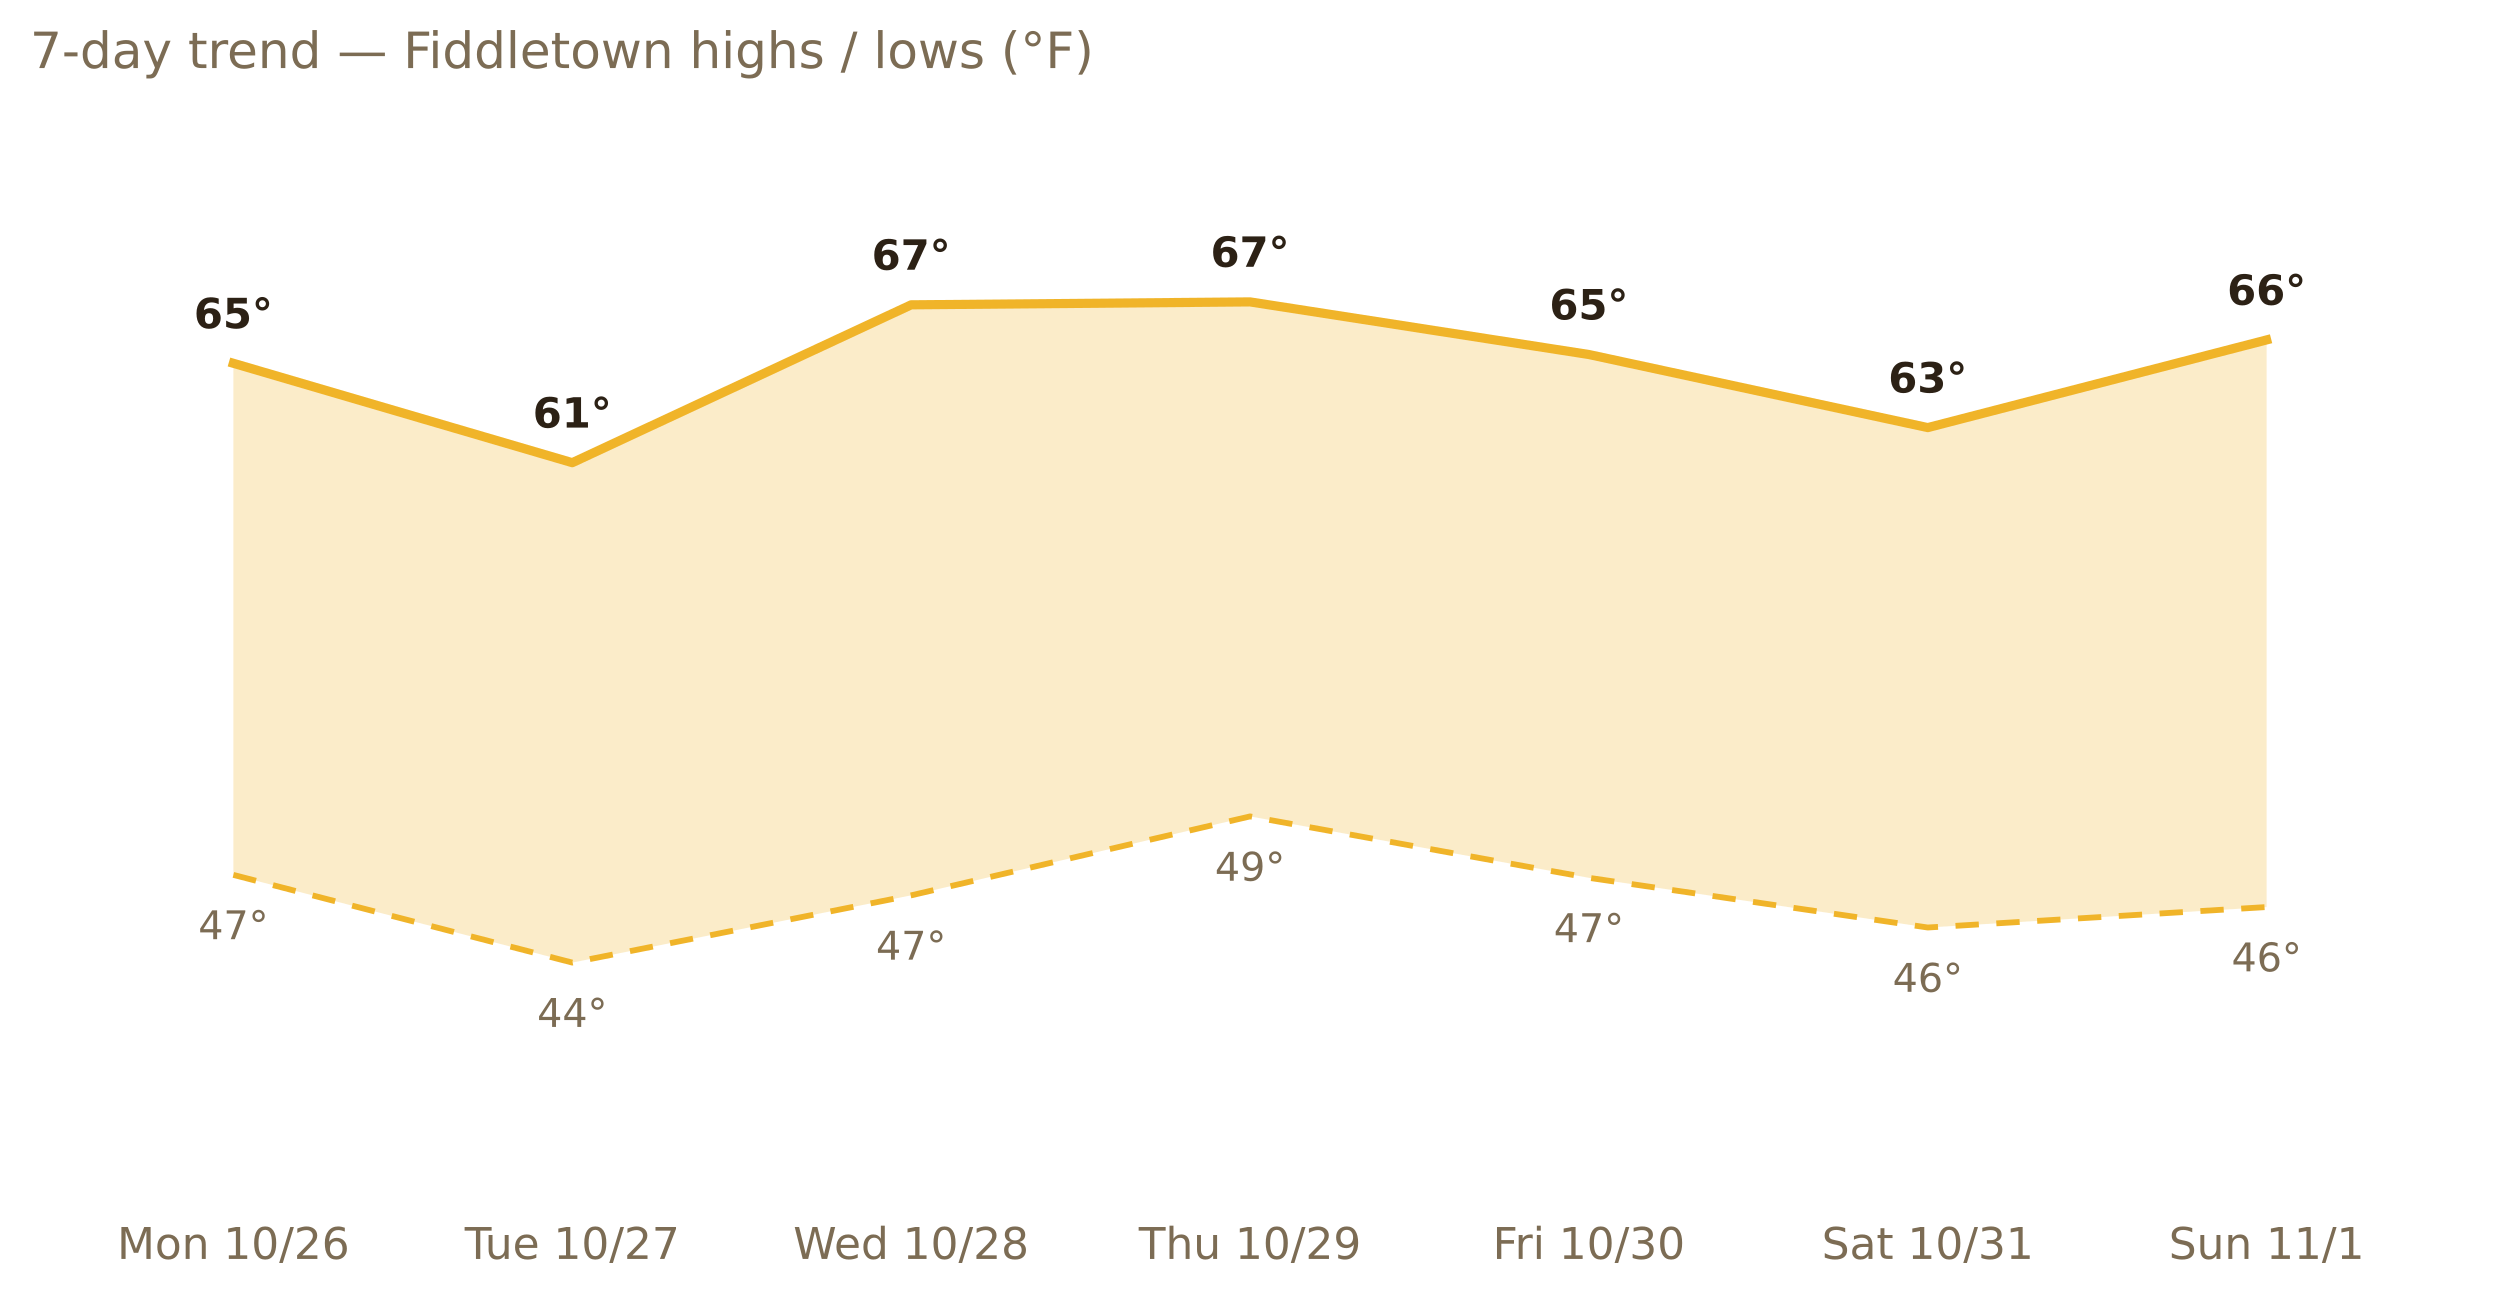
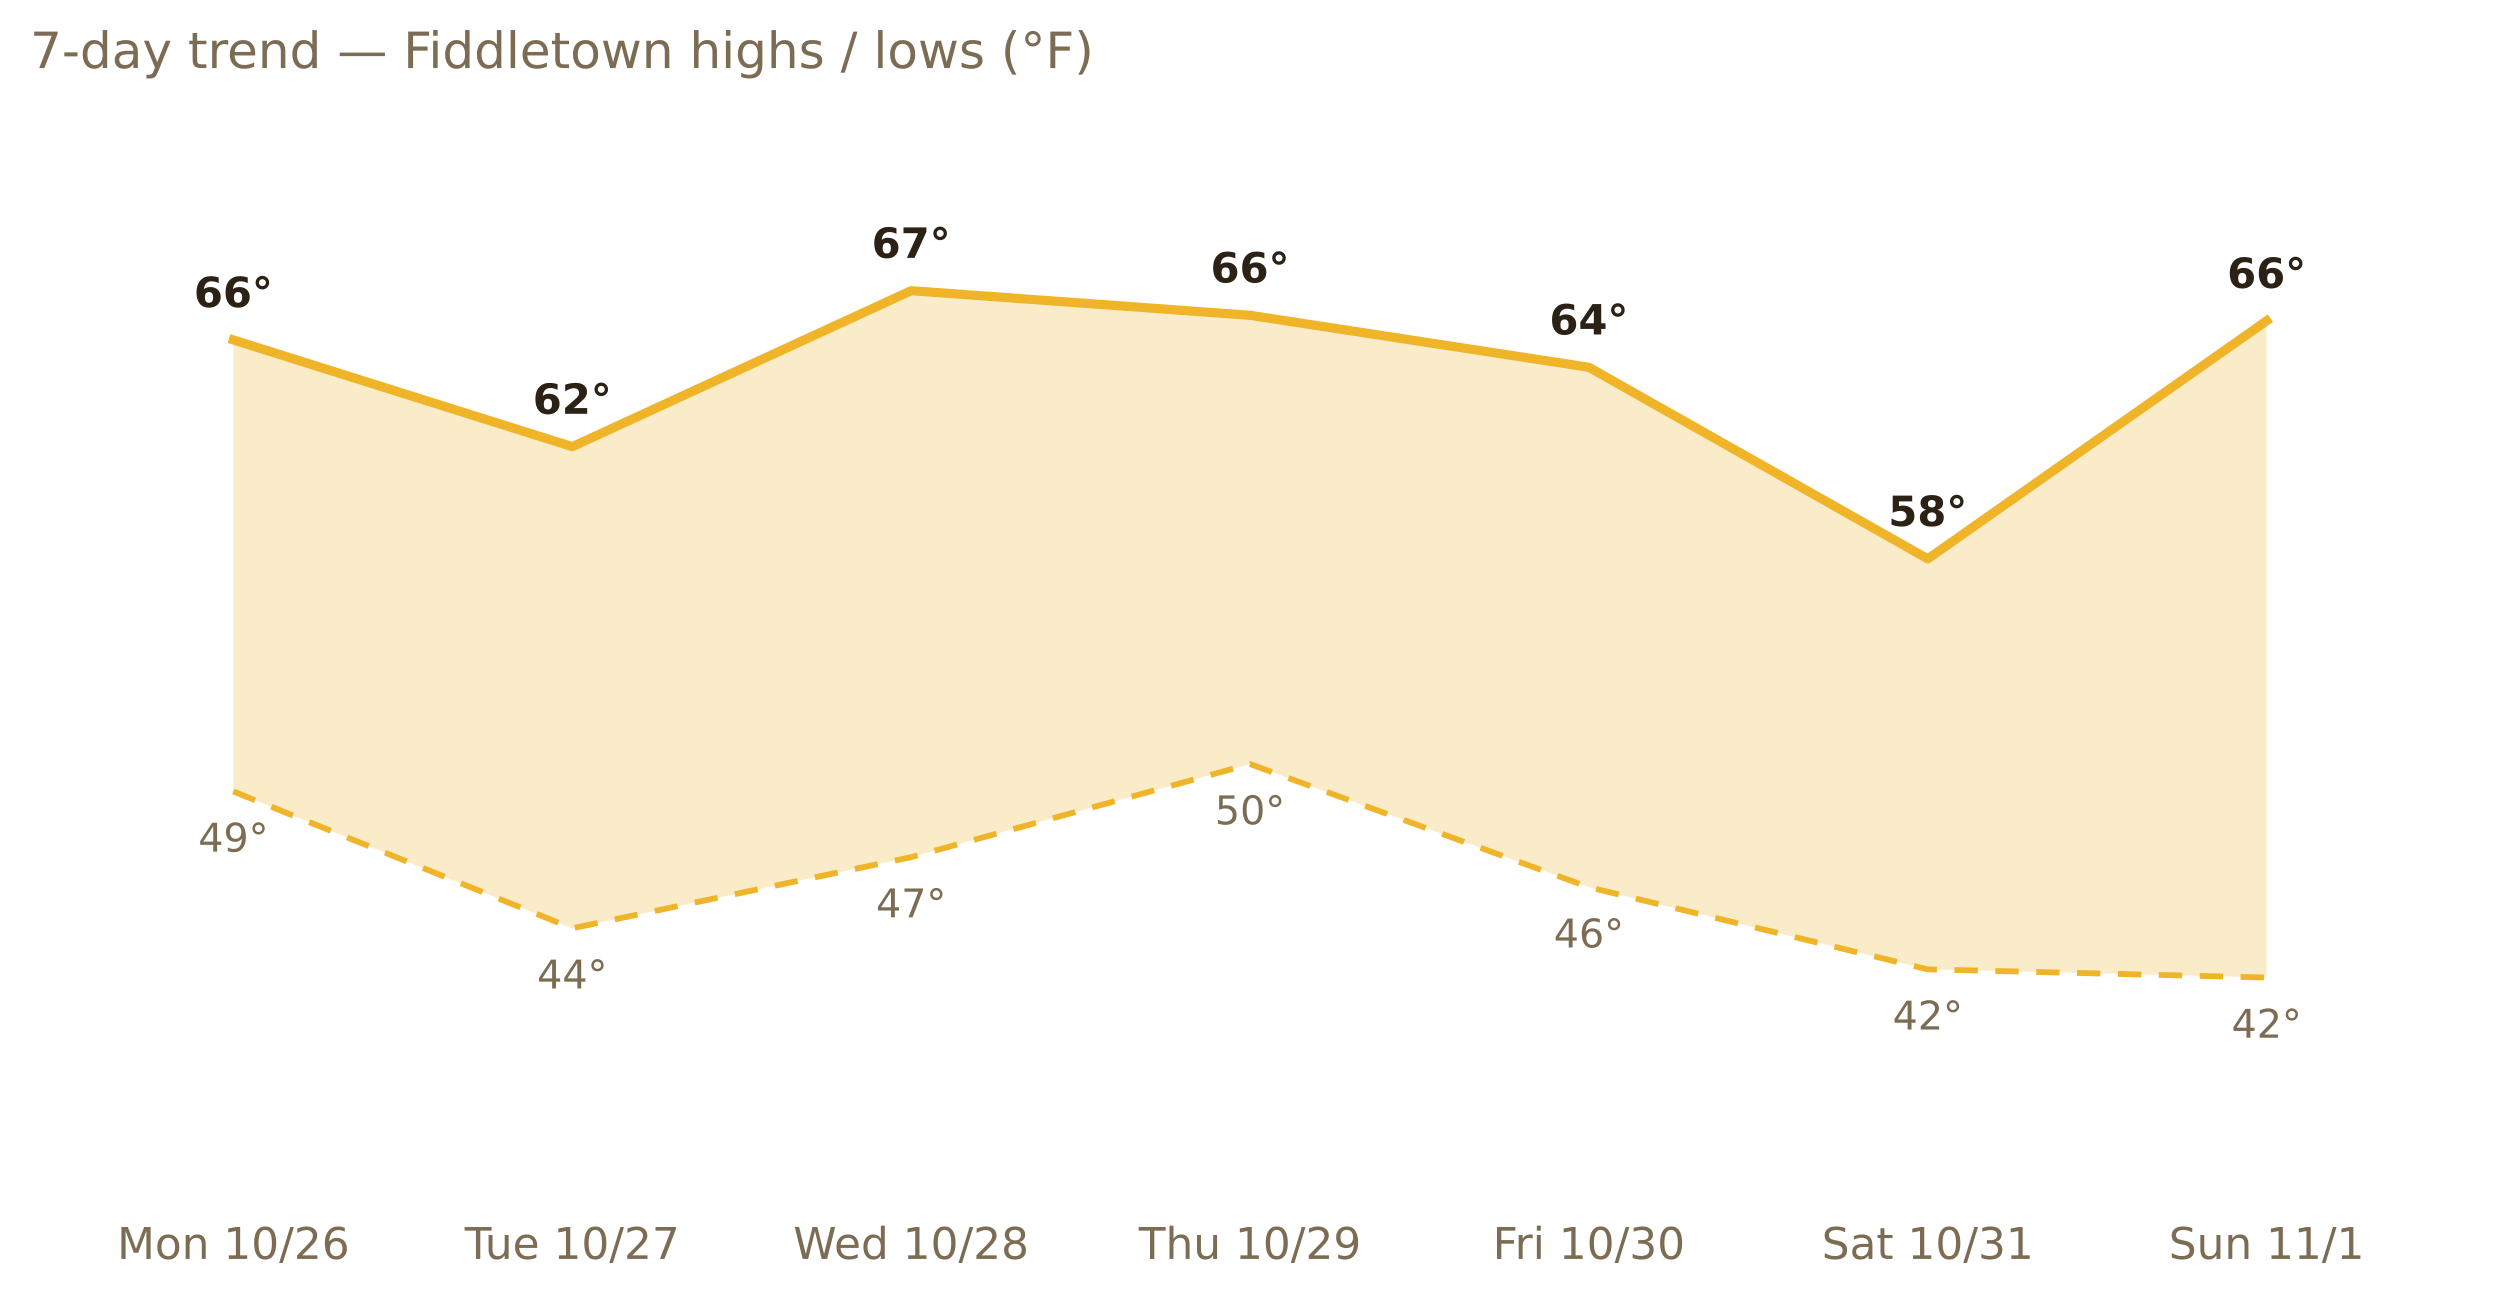
<svg xmlns="http://www.w3.org/2000/svg" xmlns:xlink="http://www.w3.org/1999/xlink" width="599.2pt" height="311.13pt" viewBox="0 0 599.2 311.13" version="1.1">
  <defs>
    <style type="text/css">*{stroke-linejoin: round; stroke-linecap: butt}</style>
  </defs>
  <g id="figure_1">
    <g id="patch_1">
      <path d="M 0 311.13  L 599.2 311.13  L 599.2 0  L 0 0  L 0 311.13  z " style="fill: none; opacity: 0" />
    </g>
    <g id="axes_1">
      <g id="patch_2">
        <path d="M 7.2 286.768  L 592 286.768  L 592 30.318  L 7.2 30.318  L 7.2 286.768  z " style="fill: none" />
      </g>
      <g id="matplotlib.axis_1">
        <g id="xtick_1">
          <g id="text_1">
            <g style="fill: #7c6c54" transform="translate(28.06568 301.7465) scale(0.105 -0.105)">
              <defs>
                <path id="DejaVuSans-4d" d="M 628 4666  L 1569 4666  L 2759 1491  L 3956 4666  L 4897 4666  L 4897 0  L 4281 0  L 4281 4097  L 3078 897  L 2444 897  L 1241 4097  L 1241 0  L 628 0  L 628 4666  z " transform="scale(0.015625)" />
                <path id="DejaVuSans-6f" d="M 1959 3097  Q 1497 3097 1228 2736  Q 959 2375 959 1747  Q 959 1119 1226 758  Q 1494 397 1959 397  Q 2419 397 2687 759  Q 2956 1122 2956 1747  Q 2956 2369 2687 2733  Q 2419 3097 1959 3097  z M 1959 3584  Q 2709 3584 3137 3096  Q 3566 2609 3566 1747  Q 3566 888 3137 398  Q 2709 -91 1959 -91  Q 1206 -91 779 398  Q 353 888 353 1747  Q 353 2609 779 3096  Q 1206 3584 1959 3584  z " transform="scale(0.015625)" />
                <path id="DejaVuSans-6e" d="M 3513 2113  L 3513 0  L 2938 0  L 2938 2094  Q 2938 2591 2744 2837  Q 2550 3084 2163 3084  Q 1697 3084 1428 2787  Q 1159 2491 1159 1978  L 1159 0  L 581 0  L 581 3500  L 1159 3500  L 1159 2956  Q 1366 3272 1645 3428  Q 1925 3584 2291 3584  Q 2894 3584 3203 3211  Q 3513 2838 3513 2113  z " transform="scale(0.015625)" />
                <path id="DejaVuSans-20" transform="scale(0.015625)" />
                <path id="DejaVuSans-31" d="M 794 531  L 1825 531  L 1825 4091  L 703 3866  L 703 4441  L 1819 4666  L 2450 4666  L 2450 531  L 3481 531  L 3481 0  L 794 0  L 794 531  z " transform="scale(0.015625)" />
                <path id="DejaVuSans-30" d="M 2034 4250  Q 1547 4250 1301 3770  Q 1056 3291 1056 2328  Q 1056 1369 1301 889  Q 1547 409 2034 409  Q 2525 409 2770 889  Q 3016 1369 3016 2328  Q 3016 3291 2770 3770  Q 2525 4250 2034 4250  z M 2034 4750  Q 2819 4750 3233 4129  Q 3647 3509 3647 2328  Q 3647 1150 3233 529  Q 2819 -91 2034 -91  Q 1250 -91 836 529  Q 422 1150 422 2328  Q 422 3509 836 4129  Q 1250 4750 2034 4750  z " transform="scale(0.015625)" />
                <path id="DejaVuSans-2f" d="M 1625 4666  L 2156 4666  L 531 -594  L 0 -594  L 1625 4666  z " transform="scale(0.015625)" />
                <path id="DejaVuSans-32" d="M 1228 531  L 3431 531  L 3431 0  L 469 0  L 469 531  Q 828 903 1448 1529  Q 2069 2156 2228 2338  Q 2531 2678 2651 2914  Q 2772 3150 2772 3378  Q 2772 3750 2511 3984  Q 2250 4219 1831 4219  Q 1534 4219 1204 4116  Q 875 4013 500 3803  L 500 4441  Q 881 4594 1212 4672  Q 1544 4750 1819 4750  Q 2544 4750 2975 4387  Q 3406 4025 3406 3419  Q 3406 3131 3298 2873  Q 3191 2616 2906 2266  Q 2828 2175 2409 1742  Q 1991 1309 1228 531  z " transform="scale(0.015625)" />
                <path id="DejaVuSans-36" d="M 2113 2584  Q 1688 2584 1439 2293  Q 1191 2003 1191 1497  Q 1191 994 1439 701  Q 1688 409 2113 409  Q 2538 409 2786 701  Q 3034 994 3034 1497  Q 3034 2003 2786 2293  Q 2538 2584 2113 2584  z M 3366 4563  L 3366 3988  Q 3128 4100 2886 4159  Q 2644 4219 2406 4219  Q 1781 4219 1451 3797  Q 1122 3375 1075 2522  Q 1259 2794 1537 2939  Q 1816 3084 2150 3084  Q 2853 3084 3261 2657  Q 3669 2231 3669 1497  Q 3669 778 3244 343  Q 2819 -91 2113 -91  Q 1303 -91 875 529  Q 447 1150 447 2328  Q 447 3434 972 4092  Q 1497 4750 2381 4750  Q 2619 4750 2861 4703  Q 3103 4656 3366 4563  z " transform="scale(0.015625)" />
              </defs>
              <use xlink:href="#DejaVuSans-4d" />
              <use xlink:href="#DejaVuSans-6f" x="86.279" />
              <use xlink:href="#DejaVuSans-6e" x="147.461" />
              <use xlink:href="#DejaVuSans-20" x="210.84" />
              <use xlink:href="#DejaVuSans-31" x="242.627" />
              <use xlink:href="#DejaVuSans-30" x="306.25" />
              <use xlink:href="#DejaVuSans-2f" x="369.873" />
              <use xlink:href="#DejaVuSans-32" x="403.564" />
              <use xlink:href="#DejaVuSans-36" x="467.188" />
            </g>
          </g>
        </g>
        <g id="xtick_2">
          <g id="text_2">
            <g style="fill: #7c6c54" transform="translate(111.3871 301.7465) scale(0.105 -0.105)">
              <defs>
                <path id="DejaVuSans-54" d="M -19 4666  L 3928 4666  L 3928 4134  L 2272 4134  L 2272 0  L 1638 0  L 1638 4134  L -19 4134  L -19 4666  z " transform="scale(0.015625)" />
                <path id="DejaVuSans-75" d="M 544 1381  L 544 3500  L 1119 3500  L 1119 1403  Q 1119 906 1312 657  Q 1506 409 1894 409  Q 2359 409 2629 706  Q 2900 1003 2900 1516  L 2900 3500  L 3475 3500  L 3475 0  L 2900 0  L 2900 538  Q 2691 219 2414 64  Q 2138 -91 1772 -91  Q 1169 -91 856 284  Q 544 659 544 1381  z M 1991 3584  L 1991 3584  z " transform="scale(0.015625)" />
                <path id="DejaVuSans-65" d="M 3597 1894  L 3597 1613  L 953 1613  Q 991 1019 1311 708  Q 1631 397 2203 397  Q 2534 397 2845 478  Q 3156 559 3463 722  L 3463 178  Q 3153 47 2828 -22  Q 2503 -91 2169 -91  Q 1331 -91 842 396  Q 353 884 353 1716  Q 353 2575 817 3079  Q 1281 3584 2069 3584  Q 2775 3584 3186 3129  Q 3597 2675 3597 1894  z M 3022 2063  Q 3016 2534 2758 2815  Q 2500 3097 2075 3097  Q 1594 3097 1305 2825  Q 1016 2553 972 2059  L 3022 2063  z " transform="scale(0.015625)" />
                <path id="DejaVuSans-37" d="M 525 4666  L 3525 4666  L 3525 4397  L 1831 0  L 1172 0  L 2766 4134  L 525 4134  L 525 4666  z " transform="scale(0.015625)" />
              </defs>
              <use xlink:href="#DejaVuSans-54" />
              <use xlink:href="#DejaVuSans-75" x="45.959" />
              <use xlink:href="#DejaVuSans-65" x="109.338" />
              <use xlink:href="#DejaVuSans-20" x="170.861" />
              <use xlink:href="#DejaVuSans-31" x="202.648" />
              <use xlink:href="#DejaVuSans-30" x="266.271" />
              <use xlink:href="#DejaVuSans-2f" x="329.895" />
              <use xlink:href="#DejaVuSans-32" x="363.586" />
              <use xlink:href="#DejaVuSans-37" x="427.209" />
            </g>
          </g>
        </g>
        <g id="xtick_3">
          <g id="text_3">
            <g style="fill: #7c6c54" transform="translate(190.1336 301.7465) scale(0.105 -0.105)">
              <defs>
                <path id="DejaVuSans-57" d="M 213 4666  L 850 4666  L 1831 722  L 2809 4666  L 3519 4666  L 4500 722  L 5478 4666  L 6119 4666  L 4947 0  L 4153 0  L 3169 4050  L 2175 0  L 1381 0  L 213 4666  z " transform="scale(0.015625)" />
                <path id="DejaVuSans-64" d="M 2906 2969  L 2906 4863  L 3481 4863  L 3481 0  L 2906 0  L 2906 525  Q 2725 213 2448 61  Q 2172 -91 1784 -91  Q 1150 -91 751 415  Q 353 922 353 1747  Q 353 2572 751 3078  Q 1150 3584 1784 3584  Q 2172 3584 2448 3432  Q 2725 3281 2906 2969  z M 947 1747  Q 947 1113 1208 752  Q 1469 391 1925 391  Q 2381 391 2643 752  Q 2906 1113 2906 1747  Q 2906 2381 2643 2742  Q 2381 3103 1925 3103  Q 1469 3103 1208 2742  Q 947 2381 947 1747  z " transform="scale(0.015625)" />
                <path id="DejaVuSans-38" d="M 2034 2216  Q 1584 2216 1326 1975  Q 1069 1734 1069 1313  Q 1069 891 1326 650  Q 1584 409 2034 409  Q 2484 409 2743 651  Q 3003 894 3003 1313  Q 3003 1734 2745 1975  Q 2488 2216 2034 2216  z M 1403 2484  Q 997 2584 770 2862  Q 544 3141 544 3541  Q 544 4100 942 4425  Q 1341 4750 2034 4750  Q 2731 4750 3128 4425  Q 3525 4100 3525 3541  Q 3525 3141 3298 2862  Q 3072 2584 2669 2484  Q 3125 2378 3379 2068  Q 3634 1759 3634 1313  Q 3634 634 3220 271  Q 2806 -91 2034 -91  Q 1263 -91 848 271  Q 434 634 434 1313  Q 434 1759 690 2068  Q 947 2378 1403 2484  z M 1172 3481  Q 1172 3119 1398 2916  Q 1625 2713 2034 2713  Q 2441 2713 2670 2916  Q 2900 3119 2900 3481  Q 2900 3844 2670 4047  Q 2441 4250 2034 4250  Q 1625 4250 1398 4047  Q 1172 3844 1172 3481  z " transform="scale(0.015625)" />
              </defs>
              <use xlink:href="#DejaVuSans-57" />
              <use xlink:href="#DejaVuSans-65" x="93.002" />
              <use xlink:href="#DejaVuSans-64" x="154.525" />
              <use xlink:href="#DejaVuSans-20" x="218.002" />
              <use xlink:href="#DejaVuSans-31" x="249.789" />
              <use xlink:href="#DejaVuSans-30" x="313.412" />
              <use xlink:href="#DejaVuSans-2f" x="377.035" />
              <use xlink:href="#DejaVuSans-32" x="410.727" />
              <use xlink:href="#DejaVuSans-38" x="474.35" />
            </g>
          </g>
        </g>
        <g id="xtick_4">
          <g id="text_4">
            <g style="fill: #7c6c54" transform="translate(272.9407 301.7465) scale(0.105 -0.105)">
              <defs>
                <path id="DejaVuSans-68" d="M 3513 2113  L 3513 0  L 2938 0  L 2938 2094  Q 2938 2591 2744 2837  Q 2550 3084 2163 3084  Q 1697 3084 1428 2787  Q 1159 2491 1159 1978  L 1159 0  L 581 0  L 581 4863  L 1159 4863  L 1159 2956  Q 1366 3272 1645 3428  Q 1925 3584 2291 3584  Q 2894 3584 3203 3211  Q 3513 2838 3513 2113  z " transform="scale(0.015625)" />
                <path id="DejaVuSans-39" d="M 703 97  L 703 672  Q 941 559 1184 500  Q 1428 441 1663 441  Q 2288 441 2617 861  Q 2947 1281 2994 2138  Q 2813 1869 2534 1725  Q 2256 1581 1919 1581  Q 1219 1581 811 2004  Q 403 2428 403 3163  Q 403 3881 828 4315  Q 1253 4750 1959 4750  Q 2769 4750 3195 4129  Q 3622 3509 3622 2328  Q 3622 1225 3098 567  Q 2575 -91 1691 -91  Q 1453 -91 1209 -44  Q 966 3 703 97  z M 1959 2075  Q 2384 2075 2632 2365  Q 2881 2656 2881 3163  Q 2881 3666 2632 3958  Q 2384 4250 1959 4250  Q 1534 4250 1286 3958  Q 1038 3666 1038 3163  Q 1038 2656 1286 2365  Q 1534 2075 1959 2075  z " transform="scale(0.015625)" />
              </defs>
              <use xlink:href="#DejaVuSans-54" />
              <use xlink:href="#DejaVuSans-68" x="61.084" />
              <use xlink:href="#DejaVuSans-75" x="124.463" />
              <use xlink:href="#DejaVuSans-20" x="187.842" />
              <use xlink:href="#DejaVuSans-31" x="219.629" />
              <use xlink:href="#DejaVuSans-30" x="283.252" />
              <use xlink:href="#DejaVuSans-2f" x="346.875" />
              <use xlink:href="#DejaVuSans-32" x="380.566" />
              <use xlink:href="#DejaVuSans-39" x="444.189" />
            </g>
          </g>
        </g>
        <g id="xtick_5">
          <g id="text_5">
            <g style="fill: #7c6c54" transform="translate(357.7682 301.7465) scale(0.105 -0.105)">
              <defs>
                <path id="DejaVuSans-46" d="M 628 4666  L 3309 4666  L 3309 4134  L 1259 4134  L 1259 2759  L 3109 2759  L 3109 2228  L 1259 2228  L 1259 0  L 628 0  L 628 4666  z " transform="scale(0.015625)" />
                <path id="DejaVuSans-72" d="M 2631 2963  Q 2534 3019 2420 3045  Q 2306 3072 2169 3072  Q 1681 3072 1420 2755  Q 1159 2438 1159 1844  L 1159 0  L 581 0  L 581 3500  L 1159 3500  L 1159 2956  Q 1341 3275 1631 3429  Q 1922 3584 2338 3584  Q 2397 3584 2469 3576  Q 2541 3569 2628 3553  L 2631 2963  z " transform="scale(0.015625)" />
                <path id="DejaVuSans-69" d="M 603 3500  L 1178 3500  L 1178 0  L 603 0  L 603 3500  z M 603 4863  L 1178 4863  L 1178 4134  L 603 4134  L 603 4863  z " transform="scale(0.015625)" />
                <path id="DejaVuSans-33" d="M 2597 2516  Q 3050 2419 3304 2112  Q 3559 1806 3559 1356  Q 3559 666 3084 287  Q 2609 -91 1734 -91  Q 1441 -91 1130 -33  Q 819 25 488 141  L 488 750  Q 750 597 1062 519  Q 1375 441 1716 441  Q 2309 441 2620 675  Q 2931 909 2931 1356  Q 2931 1769 2642 2001  Q 2353 2234 1838 2234  L 1294 2234  L 1294 2753  L 1863 2753  Q 2328 2753 2575 2939  Q 2822 3125 2822 3475  Q 2822 3834 2567 4026  Q 2313 4219 1838 4219  Q 1578 4219 1281 4162  Q 984 4106 628 3988  L 628 4550  Q 988 4650 1302 4700  Q 1616 4750 1894 4750  Q 2613 4750 3031 4423  Q 3450 4097 3450 3541  Q 3450 3153 3228 2886  Q 3006 2619 2597 2516  z " transform="scale(0.015625)" />
              </defs>
              <use xlink:href="#DejaVuSans-46" />
              <use xlink:href="#DejaVuSans-72" x="50.27" />
              <use xlink:href="#DejaVuSans-69" x="91.383" />
              <use xlink:href="#DejaVuSans-20" x="119.166" />
              <use xlink:href="#DejaVuSans-31" x="150.953" />
              <use xlink:href="#DejaVuSans-30" x="214.576" />
              <use xlink:href="#DejaVuSans-2f" x="278.199" />
              <use xlink:href="#DejaVuSans-33" x="311.891" />
              <use xlink:href="#DejaVuSans-30" x="375.514" />
            </g>
          </g>
        </g>
        <g id="xtick_6">
          <g id="text_6">
            <g style="fill: #7c6c54" transform="translate(436.6377 301.7465) scale(0.105 -0.105)">
              <defs>
                <path id="DejaVuSans-53" d="M 3425 4513  L 3425 3897  Q 3066 4069 2747 4153  Q 2428 4238 2131 4238  Q 1616 4238 1336 4038  Q 1056 3838 1056 3469  Q 1056 3159 1242 3001  Q 1428 2844 1947 2747  L 2328 2669  Q 3034 2534 3370 2195  Q 3706 1856 3706 1288  Q 3706 609 3251 259  Q 2797 -91 1919 -91  Q 1588 -91 1214 -16  Q 841 59 441 206  L 441 856  Q 825 641 1194 531  Q 1563 422 1919 422  Q 2459 422 2753 634  Q 3047 847 3047 1241  Q 3047 1584 2836 1778  Q 2625 1972 2144 2069  L 1759 2144  Q 1053 2284 737 2584  Q 422 2884 422 3419  Q 422 4038 858 4394  Q 1294 4750 2059 4750  Q 2388 4750 2728 4690  Q 3069 4631 3425 4513  z " transform="scale(0.015625)" />
                <path id="DejaVuSans-61" d="M 2194 1759  Q 1497 1759 1228 1600  Q 959 1441 959 1056  Q 959 750 1161 570  Q 1363 391 1709 391  Q 2188 391 2477 730  Q 2766 1069 2766 1631  L 2766 1759  L 2194 1759  z M 3341 1997  L 3341 0  L 2766 0  L 2766 531  Q 2569 213 2275 61  Q 1981 -91 1556 -91  Q 1019 -91 701 211  Q 384 513 384 1019  Q 384 1609 779 1909  Q 1175 2209 1959 2209  L 2766 2209  L 2766 2266  Q 2766 2663 2505 2880  Q 2244 3097 1772 3097  Q 1472 3097 1187 3025  Q 903 2953 641 2809  L 641 3341  Q 956 3463 1253 3523  Q 1550 3584 1831 3584  Q 2591 3584 2966 3190  Q 3341 2797 3341 1997  z " transform="scale(0.015625)" />
                <path id="DejaVuSans-74" d="M 1172 4494  L 1172 3500  L 2356 3500  L 2356 3053  L 1172 3053  L 1172 1153  Q 1172 725 1289 603  Q 1406 481 1766 481  L 2356 481  L 2356 0  L 1766 0  Q 1100 0 847 248  Q 594 497 594 1153  L 594 3053  L 172 3053  L 172 3500  L 594 3500  L 594 4494  L 1172 4494  z " transform="scale(0.015625)" />
              </defs>
              <use xlink:href="#DejaVuSans-53" />
              <use xlink:href="#DejaVuSans-61" x="63.477" />
              <use xlink:href="#DejaVuSans-74" x="124.756" />
              <use xlink:href="#DejaVuSans-20" x="163.965" />
              <use xlink:href="#DejaVuSans-31" x="195.752" />
              <use xlink:href="#DejaVuSans-30" x="259.375" />
              <use xlink:href="#DejaVuSans-2f" x="322.998" />
              <use xlink:href="#DejaVuSans-33" x="356.689" />
              <use xlink:href="#DejaVuSans-31" x="420.312" />
            </g>
          </g>
        </g>
        <g id="xtick_7">
          <g id="text_7">
            <g style="fill: #7c6c54" transform="translate(519.8213 301.7465) scale(0.105 -0.105)">
              <use xlink:href="#DejaVuSans-53" />
              <use xlink:href="#DejaVuSans-75" x="63.477" />
              <use xlink:href="#DejaVuSans-6e" x="126.855" />
              <use xlink:href="#DejaVuSans-20" x="190.234" />
              <use xlink:href="#DejaVuSans-31" x="222.021" />
              <use xlink:href="#DejaVuSans-31" x="285.645" />
              <use xlink:href="#DejaVuSans-2f" x="349.268" />
              <use xlink:href="#DejaVuSans-31" x="382.959" />
            </g>
          </g>
        </g>
      </g>
      <g id="matplotlib.axis_2" />
      <g id="PolyCollection_1">
-         <path d="M 55.933 87.073  L 55.933 209.693  L 137.156 230.713  L 218.378 214.598  L 299.6 195.679  L 380.822 210.394  L 462.044 222.305  L 543.267 217.401  L 543.267 81.468  L 543.267 81.468  L 462.044 102.488  L 380.822 84.971  L 299.6 72.359  L 218.378 73.06  L 137.156 110.897  L 55.933 87.073  z " clip-path="url(#p94076be79b)" style="fill: #f0b429; fill-opacity: 0.25" />
+         <path d="M 55.933 81.477  L 55.933 189.698  L 137.156 222.492  L 218.378 205.439  L 299.6 183.139  L 380.822 212.653  L 462.044 232.33  L 543.267 234.298  L 543.267 76.886  L 543.267 76.886  L 462.044 133.948  L 380.822 88.036  L 299.6 75.574  L 218.378 69.671  L 137.156 107.056  L 55.933 81.477  z " clip-path="url(#p7f1ba40832)" style="fill: #f0b429; fill-opacity: 0.25" />
      </g>
      <g id="line2d_1">
-         <path d="M 55.933 87.073  L 137.156 110.897  L 218.378 73.06  L 299.6 72.359  L 380.822 84.971  L 462.044 102.488  L 543.267 81.468  " clip-path="url(#p94076be79b)" style="fill: none; stroke: #f0b429; stroke-width: 2.2; stroke-linecap: square" />
+         <path d="M 55.933 81.477  L 137.156 107.056  L 218.378 69.671  L 299.6 75.574  L 380.822 88.036  L 462.044 133.948  L 543.267 76.886  " clip-path="url(#p7f1ba40832)" style="fill: none; stroke: #f0b429; stroke-width: 2.2; stroke-linecap: square" />
      </g>
      <g id="line2d_2">
-         <path d="M 55.933 209.693  L 137.156 230.713  L 218.378 214.598  L 299.6 195.679  L 380.822 210.394  L 462.044 222.305  L 543.267 217.401  " clip-path="url(#p94076be79b)" style="fill: none; stroke-dasharray: 5.6,4.2; stroke-dashoffset: 0; stroke: #f0b429; stroke-width: 1.4" />
+         <path d="M 55.933 189.698  L 137.156 222.492  L 218.378 205.439  L 299.6 183.139  L 380.822 212.653  L 462.044 232.33  L 543.267 234.298  " clip-path="url(#p7f1ba40832)" style="fill: none; stroke-dasharray: 5.6,4.2; stroke-dashoffset: 0; stroke: #f0b429; stroke-width: 1.4" />
      </g>
      <g id="text_8">
-         <g style="fill: #2c2115" transform="translate(46.47552 78.66526) scale(0.1 -0.1)">
+         <g style="fill: #2c2115" transform="translate(46.47552 73.60636) scale(0.1 -0.1)">
          <defs>
            <path id="DejaVuSans-Bold-36" d="M 2316 2303  Q 2000 2303 1842 2098  Q 1684 1894 1684 1484  Q 1684 1075 1842 870  Q 2000 666 2316 666  Q 2634 666 2792 870  Q 2950 1075 2950 1484  Q 2950 1894 2792 2098  Q 2634 2303 2316 2303  z M 3803 4544  L 3803 3681  Q 3506 3822 3243 3889  Q 2981 3956 2731 3956  Q 2194 3956 1894 3657  Q 1594 3359 1544 2772  Q 1750 2925 1990 3001  Q 2231 3078 2516 3078  Q 3231 3078 3670 2659  Q 4109 2241 4109 1563  Q 4109 813 3618 361  Q 3128 -91 2303 -91  Q 1394 -91 895 523  Q 397 1138 397 2266  Q 397 3422 980 4083  Q 1563 4744 2578 4744  Q 2900 4744 3203 4694  Q 3506 4644 3803 4544  z " transform="scale(0.015625)" />
-             <path id="DejaVuSans-Bold-35" d="M 678 4666  L 3669 4666  L 3669 3781  L 1638 3781  L 1638 3059  Q 1775 3097 1914 3117  Q 2053 3138 2203 3138  Q 3056 3138 3531 2711  Q 4006 2284 4006 1522  Q 4006 766 3489 337  Q 2972 -91 2053 -91  Q 1656 -91 1267 -14  Q 878 63 494 219  L 494 1166  Q 875 947 1217 837  Q 1559 728 1863 728  Q 2300 728 2551 942  Q 2803 1156 2803 1522  Q 2803 1891 2551 2103  Q 2300 2316 1863 2316  Q 1603 2316 1309 2248  Q 1016 2181 678 2041  L 678 4666  z " transform="scale(0.015625)" />
            <path id="DejaVuSans-Bold-b0" d="M 1600 4288  Q 1375 4288 1219 4131  Q 1063 3975 1063 3750  Q 1063 3525 1217 3372  Q 1372 3219 1600 3219  Q 1825 3219 1981 3373  Q 2138 3528 2138 3750  Q 2138 3975 1980 4131  Q 1822 4288 1600 4288  z M 1600 4794  Q 1806 4794 1997 4714  Q 2188 4634 2338 4488  Q 2484 4338 2561 4150  Q 2638 3963 2638 3750  Q 2638 3541 2561 3352  Q 2484 3163 2344 3022  Q 2194 2872 2000 2792  Q 1806 2713 1594 2713  Q 1153 2713 854 3011  Q 556 3309 556 3750  Q 556 4191 857 4492  Q 1159 4794 1600 4794  z " transform="scale(0.015625)" />
          </defs>
          <use xlink:href="#DejaVuSans-Bold-36" />
-           <use xlink:href="#DejaVuSans-Bold-35" x="69.58" />
+           <use xlink:href="#DejaVuSans-Bold-36" x="69.58" />
          <use xlink:href="#DejaVuSans-Bold-b0" x="139.16" />
        </g>
      </g>
      <g id="text_9">
-         <g style="fill: #7c6c54" transform="translate(47.51396 225.108) scale(0.095 -0.095)">
+         <g style="fill: #7c6c54" transform="translate(47.51396 204.1269) scale(0.095 -0.095)">
          <defs>
            <path id="DejaVuSans-34" d="M 2419 4116  L 825 1625  L 2419 1625  L 2419 4116  z M 2253 4666  L 3047 4666  L 3047 1625  L 3713 1625  L 3713 1100  L 3047 1100  L 3047 0  L 2419 0  L 2419 1100  L 313 1100  L 313 1709  L 2253 4666  z " transform="scale(0.015625)" />
            <path id="DejaVuSans-b0" d="M 1600 4347  Q 1350 4347 1178 4173  Q 1006 4000 1006 3750  Q 1006 3503 1178 3333  Q 1350 3163 1600 3163  Q 1850 3163 2022 3333  Q 2194 3503 2194 3750  Q 2194 3997 2020 4172  Q 1847 4347 1600 4347  z M 1600 4750  Q 1800 4750 1984 4673  Q 2169 4597 2303 4453  Q 2447 4313 2519 4134  Q 2591 3956 2591 3750  Q 2591 3338 2302 3052  Q 2013 2766 1594 2766  Q 1172 2766 890 3047  Q 609 3328 609 3750  Q 609 4169 896 4459  Q 1184 4750 1600 4750  z " transform="scale(0.015625)" />
          </defs>
          <use xlink:href="#DejaVuSans-34" />
+           <use xlink:href="#DejaVuSans-39" x="63.623" />
+           <use xlink:href="#DejaVuSans-b0" x="127.246" />
+         </g>
+       </g>
+       <g id="text_10">
+         <g style="fill: #2c2115" transform="translate(127.6977 99.18577) scale(0.1 -0.1)">
+           <defs>
+             <path id="DejaVuSans-Bold-32" d="M 1844 884  L 3897 884  L 3897 0  L 506 0  L 506 884  L 2209 2388  Q 2438 2594 2547 2791  Q 2656 2988 2656 3200  Q 2656 3528 2436 3728  Q 2216 3928 1850 3928  Q 1569 3928 1234 3808  Q 900 3688 519 3450  L 519 4475  Q 925 4609 1322 4679  Q 1719 4750 2100 4750  Q 2938 4750 3402 4381  Q 3866 4013 3866 3353  Q 3866 2972 3669 2642  Q 3472 2313 2841 1759  L 1844 884  z " transform="scale(0.015625)" />
+           </defs>
+           <use xlink:href="#DejaVuSans-Bold-36" />
+           <use xlink:href="#DejaVuSans-Bold-32" x="69.58" />
+           <use xlink:href="#DejaVuSans-Bold-b0" x="139.16" />
+         </g>
+       </g>
+       <g id="text_11">
+         <g style="fill: #7c6c54" transform="translate(128.7362 236.9211) scale(0.095 -0.095)">
+           <use xlink:href="#DejaVuSans-34" />
+           <use xlink:href="#DejaVuSans-34" x="63.623" />
+           <use xlink:href="#DejaVuSans-b0" x="127.246" />
+         </g>
+       </g>
+       <g id="text_12">
+         <g style="fill: #2c2115" transform="translate(208.92 61.80048) scale(0.1 -0.1)">
+           <defs>
+             <path id="DejaVuSans-Bold-37" d="M 428 4666  L 3944 4666  L 3944 3988  L 2125 0  L 953 0  L 2675 3781  L 428 3781  L 428 4666  z " transform="scale(0.015625)" />
+           </defs>
+           <use xlink:href="#DejaVuSans-Bold-36" />
+           <use xlink:href="#DejaVuSans-Bold-37" x="69.58" />
+           <use xlink:href="#DejaVuSans-Bold-b0" x="139.16" />
+         </g>
+       </g>
+       <g id="text_13">
+         <g style="fill: #7c6c54" transform="translate(209.9584 219.8681) scale(0.095 -0.095)">
+           <use xlink:href="#DejaVuSans-34" />
          <use xlink:href="#DejaVuSans-37" x="63.623" />
          <use xlink:href="#DejaVuSans-b0" x="127.246" />
        </g>
      </g>
-       <g id="text_10">
-         <g style="fill: #2c2115" transform="translate(127.6977 102.4885) scale(0.1 -0.1)">
-           <defs>
-             <path id="DejaVuSans-Bold-31" d="M 750 831  L 1813 831  L 1813 3847  L 722 3622  L 722 4441  L 1806 4666  L 2950 4666  L 2950 831  L 4013 831  L 4013 0  L 750 0  L 750 831  z " transform="scale(0.015625)" />
-           </defs>
-           <use xlink:href="#DejaVuSans-Bold-36" />
-           <use xlink:href="#DejaVuSans-Bold-31" x="69.58" />
-           <use xlink:href="#DejaVuSans-Bold-b0" x="139.16" />
-         </g>
-       </g>
-       <g id="text_11">
-         <g style="fill: #7c6c54" transform="translate(128.7362 246.1285) scale(0.095 -0.095)">
-           <use xlink:href="#DejaVuSans-34" />
-           <use xlink:href="#DejaVuSans-34" x="63.623" />
-           <use xlink:href="#DejaVuSans-b0" x="127.246" />
-         </g>
-       </g>
-       <g id="text_12">
-         <g style="fill: #2c2115" transform="translate(208.92 64.6516) scale(0.1 -0.1)">
-           <defs>
-             <path id="DejaVuSans-Bold-37" d="M 428 4666  L 3944 4666  L 3944 3988  L 2125 0  L 953 0  L 2675 3781  L 428 3781  L 428 4666  z " transform="scale(0.015625)" />
-           </defs>
-           <use xlink:href="#DejaVuSans-Bold-36" />
-           <use xlink:href="#DejaVuSans-Bold-37" x="69.58" />
-           <use xlink:href="#DejaVuSans-Bold-b0" x="139.16" />
-         </g>
-       </g>
-       <g id="text_13">
-         <g style="fill: #7c6c54" transform="translate(209.9584 230.0128) scale(0.095 -0.095)">
-           <use xlink:href="#DejaVuSans-34" />
-           <use xlink:href="#DejaVuSans-37" x="63.623" />
-           <use xlink:href="#DejaVuSans-b0" x="127.246" />
-         </g>
-       </g>
      <g id="text_14">
-         <g style="fill: #2c2115" transform="translate(290.1422 63.95091) scale(0.1 -0.1)">
-           <use xlink:href="#DejaVuSans-Bold-36" />
-           <use xlink:href="#DejaVuSans-Bold-37" x="69.58" />
+         <g style="fill: #2c2115" transform="translate(290.1422 67.70342) scale(0.1 -0.1)">
+           <use xlink:href="#DejaVuSans-Bold-36" />
+           <use xlink:href="#DejaVuSans-Bold-36" x="69.58" />
          <use xlink:href="#DejaVuSans-Bold-b0" x="139.16" />
        </g>
      </g>
      <g id="text_15">
-         <g style="fill: #7c6c54" transform="translate(291.1806 211.0944) scale(0.095 -0.095)">
-           <use xlink:href="#DejaVuSans-34" />
-           <use xlink:href="#DejaVuSans-39" x="63.623" />
+         <g style="fill: #7c6c54" transform="translate(291.1806 197.5681) scale(0.095 -0.095)">
+           <defs>
+             <path id="DejaVuSans-35" d="M 691 4666  L 3169 4666  L 3169 4134  L 1269 4134  L 1269 2991  Q 1406 3038 1543 3061  Q 1681 3084 1819 3084  Q 2600 3084 3056 2656  Q 3513 2228 3513 1497  Q 3513 744 3044 326  Q 2575 -91 1722 -91  Q 1428 -91 1123 -41  Q 819 9 494 109  L 494 744  Q 775 591 1075 516  Q 1375 441 1709 441  Q 2250 441 2565 725  Q 2881 1009 2881 1497  Q 2881 1984 2565 2268  Q 2250 2553 1709 2553  Q 1456 2553 1204 2497  Q 953 2441 691 2322  L 691 4666  z " transform="scale(0.015625)" />
+           </defs>
+           <use xlink:href="#DejaVuSans-35" />
+           <use xlink:href="#DejaVuSans-30" x="63.623" />
          <use xlink:href="#DejaVuSans-b0" x="127.246" />
        </g>
      </g>
      <g id="text_16">
-         <g style="fill: #2c2115" transform="translate(371.3644 76.56321) scale(0.1 -0.1)">
-           <use xlink:href="#DejaVuSans-Bold-36" />
-           <use xlink:href="#DejaVuSans-Bold-35" x="69.58" />
+         <g style="fill: #2c2115" transform="translate(371.3644 80.16518) scale(0.1 -0.1)">
+           <defs>
+             <path id="DejaVuSans-Bold-34" d="M 2356 3675  L 1038 1722  L 2356 1722  L 2356 3675  z M 2156 4666  L 3494 4666  L 3494 1722  L 4159 1722  L 4159 850  L 3494 850  L 3494 0  L 2356 0  L 2356 850  L 288 850  L 288 1881  L 2156 4666  z " transform="scale(0.015625)" />
+           </defs>
+           <use xlink:href="#DejaVuSans-Bold-36" />
+           <use xlink:href="#DejaVuSans-Bold-34" x="69.58" />
          <use xlink:href="#DejaVuSans-Bold-b0" x="139.16" />
        </g>
      </g>
      <g id="text_17">
-         <g style="fill: #7c6c54" transform="translate(372.4028 225.8087) scale(0.095 -0.095)">
-           <use xlink:href="#DejaVuSans-34" />
-           <use xlink:href="#DejaVuSans-37" x="63.623" />
+         <g style="fill: #7c6c54" transform="translate(372.4028 227.0828) scale(0.095 -0.095)">
+           <use xlink:href="#DejaVuSans-34" />
+           <use xlink:href="#DejaVuSans-36" x="63.623" />
          <use xlink:href="#DejaVuSans-b0" x="127.246" />
        </g>
      </g>
      <g id="text_18">
-         <g style="fill: #2c2115" transform="translate(452.5866 94.08028) scale(0.1 -0.1)">
-           <defs>
-             <path id="DejaVuSans-Bold-33" d="M 2981 2516  Q 3453 2394 3698 2092  Q 3944 1791 3944 1325  Q 3944 631 3412 270  Q 2881 -91 1863 -91  Q 1503 -91 1142 -33  Q 781 25 428 141  L 428 1069  Q 766 900 1098 814  Q 1431 728 1753 728  Q 2231 728 2486 893  Q 2741 1059 2741 1369  Q 2741 1688 2480 1852  Q 2219 2016 1709 2016  L 1228 2016  L 1228 2791  L 1734 2791  Q 2188 2791 2409 2933  Q 2631 3075 2631 3366  Q 2631 3634 2415 3781  Q 2200 3928 1806 3928  Q 1516 3928 1219 3862  Q 922 3797 628 3669  L 628 4550  Q 984 4650 1334 4700  Q 1684 4750 2022 4750  Q 2931 4750 3382 4451  Q 3834 4153 3834 3553  Q 3834 3144 3618 2883  Q 3403 2622 2981 2516  z " transform="scale(0.015625)" />
-           </defs>
-           <use xlink:href="#DejaVuSans-Bold-36" />
-           <use xlink:href="#DejaVuSans-Bold-33" x="69.58" />
+         <g style="fill: #2c2115" transform="translate(452.5866 126.0769) scale(0.1 -0.1)">
+           <defs>
+             <path id="DejaVuSans-Bold-35" d="M 678 4666  L 3669 4666  L 3669 3781  L 1638 3781  L 1638 3059  Q 1775 3097 1914 3117  Q 2053 3138 2203 3138  Q 3056 3138 3531 2711  Q 4006 2284 4006 1522  Q 4006 766 3489 337  Q 2972 -91 2053 -91  Q 1656 -91 1267 -14  Q 878 63 494 219  L 494 1166  Q 875 947 1217 837  Q 1559 728 1863 728  Q 2300 728 2551 942  Q 2803 1156 2803 1522  Q 2803 1891 2551 2103  Q 2300 2316 1863 2316  Q 1603 2316 1309 2248  Q 1016 2181 678 2041  L 678 4666  z " transform="scale(0.015625)" />
+             <path id="DejaVuSans-Bold-38" d="M 2228 2088  Q 1891 2088 1709 1903  Q 1528 1719 1528 1375  Q 1528 1031 1709 848  Q 1891 666 2228 666  Q 2563 666 2741 848  Q 2919 1031 2919 1375  Q 2919 1722 2741 1905  Q 2563 2088 2228 2088  z M 1350 2484  Q 925 2613 709 2878  Q 494 3144 494 3541  Q 494 4131 934 4440  Q 1375 4750 2228 4750  Q 3075 4750 3515 4442  Q 3956 4134 3956 3541  Q 3956 3144 3739 2878  Q 3522 2613 3097 2484  Q 3572 2353 3814 2058  Q 4056 1763 4056 1313  Q 4056 619 3595 264  Q 3134 -91 2228 -91  Q 1319 -91 855 264  Q 391 619 391 1313  Q 391 1763 633 2058  Q 875 2353 1350 2484  z M 1631 3419  Q 1631 3141 1786 2991  Q 1941 2841 2228 2841  Q 2509 2841 2662 2991  Q 2816 3141 2816 3419  Q 2816 3697 2662 3845  Q 2509 3994 2228 3994  Q 1941 3994 1786 3844  Q 1631 3694 1631 3419  z " transform="scale(0.015625)" />
+           </defs>
+           <use xlink:href="#DejaVuSans-Bold-35" />
+           <use xlink:href="#DejaVuSans-Bold-38" x="69.58" />
          <use xlink:href="#DejaVuSans-Bold-b0" x="139.16" />
        </g>
      </g>
      <g id="text_19">
-         <g style="fill: #7c6c54" transform="translate(453.6251 237.7203) scale(0.095 -0.095)">
-           <use xlink:href="#DejaVuSans-34" />
-           <use xlink:href="#DejaVuSans-36" x="63.623" />
+         <g style="fill: #7c6c54" transform="translate(453.6251 246.7593) scale(0.095 -0.095)">
+           <use xlink:href="#DejaVuSans-34" />
+           <use xlink:href="#DejaVuSans-32" x="63.623" />
          <use xlink:href="#DejaVuSans-b0" x="127.246" />
        </g>
      </g>
      <g id="text_20">
-         <g style="fill: #2c2115" transform="translate(533.8089 73.05979) scale(0.1 -0.1)">
+         <g style="fill: #2c2115" transform="translate(533.8089 69.01518) scale(0.1 -0.1)">
          <use xlink:href="#DejaVuSans-Bold-36" />
          <use xlink:href="#DejaVuSans-Bold-36" x="69.58" />
          <use xlink:href="#DejaVuSans-Bold-b0" x="139.16" />
        </g>
      </g>
      <g id="text_21">
-         <g style="fill: #7c6c54" transform="translate(534.8473 232.8155) scale(0.095 -0.095)">
-           <use xlink:href="#DejaVuSans-34" />
-           <use xlink:href="#DejaVuSans-36" x="63.623" />
+         <g style="fill: #7c6c54" transform="translate(534.8473 248.7269) scale(0.095 -0.095)">
+           <use xlink:href="#DejaVuSans-34" />
+           <use xlink:href="#DejaVuSans-32" x="63.623" />
          <use xlink:href="#DejaVuSans-b0" x="127.246" />
        </g>
      </g>
      <g id="text_22">
        <g style="fill: #7c6c54" transform="translate(7.2 16.31812) scale(0.12 -0.12)">
          <defs>
            <path id="DejaVuSans-2d" d="M 313 2009  L 1997 2009  L 1997 1497  L 313 1497  L 313 2009  z " transform="scale(0.015625)" />
            <path id="DejaVuSans-79" d="M 2059 -325  Q 1816 -950 1584 -1140  Q 1353 -1331 966 -1331  L 506 -1331  L 506 -850  L 844 -850  Q 1081 -850 1212 -737  Q 1344 -625 1503 -206  L 1606 56  L 191 3500  L 800 3500  L 1894 763  L 2988 3500  L 3597 3500  L 2059 -325  z " transform="scale(0.015625)" />
            <path id="DejaVuSans-2014" d="M 313 1978  L 6088 1978  L 6088 1528  L 313 1528  L 313 1978  z " transform="scale(0.015625)" />
            <path id="DejaVuSans-6c" d="M 603 4863  L 1178 4863  L 1178 0  L 603 0  L 603 4863  z " transform="scale(0.015625)" />
            <path id="DejaVuSans-77" d="M 269 3500  L 844 3500  L 1563 769  L 2278 3500  L 2956 3500  L 3675 769  L 4391 3500  L 4966 3500  L 4050 0  L 3372 0  L 2619 2869  L 1863 0  L 1184 0  L 269 3500  z " transform="scale(0.015625)" />
            <path id="DejaVuSans-67" d="M 2906 1791  Q 2906 2416 2648 2759  Q 2391 3103 1925 3103  Q 1463 3103 1205 2759  Q 947 2416 947 1791  Q 947 1169 1205 825  Q 1463 481 1925 481  Q 2391 481 2648 825  Q 2906 1169 2906 1791  z M 3481 434  Q 3481 -459 3084 -895  Q 2688 -1331 1869 -1331  Q 1566 -1331 1297 -1286  Q 1028 -1241 775 -1147  L 775 -588  Q 1028 -725 1275 -790  Q 1522 -856 1778 -856  Q 2344 -856 2625 -561  Q 2906 -266 2906 331  L 2906 616  Q 2728 306 2450 153  Q 2172 0 1784 0  Q 1141 0 747 490  Q 353 981 353 1791  Q 353 2603 747 3093  Q 1141 3584 1784 3584  Q 2172 3584 2450 3431  Q 2728 3278 2906 2969  L 2906 3500  L 3481 3500  L 3481 434  z " transform="scale(0.015625)" />
            <path id="DejaVuSans-73" d="M 2834 3397  L 2834 2853  Q 2591 2978 2328 3040  Q 2066 3103 1784 3103  Q 1356 3103 1142 2972  Q 928 2841 928 2578  Q 928 2378 1081 2264  Q 1234 2150 1697 2047  L 1894 2003  Q 2506 1872 2764 1633  Q 3022 1394 3022 966  Q 3022 478 2636 193  Q 2250 -91 1575 -91  Q 1294 -91 989 -36  Q 684 19 347 128  L 347 722  Q 666 556 975 473  Q 1284 391 1588 391  Q 1994 391 2212 530  Q 2431 669 2431 922  Q 2431 1156 2273 1281  Q 2116 1406 1581 1522  L 1381 1569  Q 847 1681 609 1914  Q 372 2147 372 2553  Q 372 3047 722 3315  Q 1072 3584 1716 3584  Q 2034 3584 2315 3537  Q 2597 3491 2834 3397  z " transform="scale(0.015625)" />
            <path id="DejaVuSans-28" d="M 1984 4856  Q 1566 4138 1362 3434  Q 1159 2731 1159 2009  Q 1159 1288 1364 580  Q 1569 -128 1984 -844  L 1484 -844  Q 1016 -109 783 600  Q 550 1309 550 2009  Q 550 2706 781 3412  Q 1013 4119 1484 4856  L 1984 4856  z " transform="scale(0.015625)" />
            <path id="DejaVuSans-29" d="M 513 4856  L 1013 4856  Q 1481 4119 1714 3412  Q 1947 2706 1947 2009  Q 1947 1309 1714 600  Q 1481 -109 1013 -844  L 513 -844  Q 928 -128 1133 580  Q 1338 1288 1338 2009  Q 1338 2731 1133 3434  Q 928 4138 513 4856  z " transform="scale(0.015625)" />
          </defs>
          <use xlink:href="#DejaVuSans-37" />
          <use xlink:href="#DejaVuSans-2d" x="63.623" />
          <use xlink:href="#DejaVuSans-64" x="99.707" />
          <use xlink:href="#DejaVuSans-61" x="163.184" />
          <use xlink:href="#DejaVuSans-79" x="224.463" />
          <use xlink:href="#DejaVuSans-20" x="283.643" />
          <use xlink:href="#DejaVuSans-74" x="315.43" />
          <use xlink:href="#DejaVuSans-72" x="354.639" />
          <use xlink:href="#DejaVuSans-65" x="393.502" />
          <use xlink:href="#DejaVuSans-6e" x="455.025" />
          <use xlink:href="#DejaVuSans-64" x="518.404" />
          <use xlink:href="#DejaVuSans-20" x="581.881" />
          <use xlink:href="#DejaVuSans-2014" x="613.668" />
          <use xlink:href="#DejaVuSans-20" x="713.668" />
          <use xlink:href="#DejaVuSans-46" x="745.455" />
          <use xlink:href="#DejaVuSans-69" x="795.725" />
          <use xlink:href="#DejaVuSans-64" x="823.508" />
          <use xlink:href="#DejaVuSans-64" x="886.984" />
          <use xlink:href="#DejaVuSans-6c" x="950.461" />
          <use xlink:href="#DejaVuSans-65" x="978.244" />
          <use xlink:href="#DejaVuSans-74" x="1039.768" />
          <use xlink:href="#DejaVuSans-6f" x="1078.977" />
          <use xlink:href="#DejaVuSans-77" x="1140.158" />
          <use xlink:href="#DejaVuSans-6e" x="1221.945" />
          <use xlink:href="#DejaVuSans-20" x="1285.324" />
          <use xlink:href="#DejaVuSans-68" x="1317.111" />
          <use xlink:href="#DejaVuSans-69" x="1380.49" />
          <use xlink:href="#DejaVuSans-67" x="1408.273" />
          <use xlink:href="#DejaVuSans-68" x="1471.75" />
          <use xlink:href="#DejaVuSans-73" x="1535.129" />
          <use xlink:href="#DejaVuSans-20" x="1587.229" />
          <use xlink:href="#DejaVuSans-2f" x="1619.016" />
          <use xlink:href="#DejaVuSans-20" x="1652.707" />
          <use xlink:href="#DejaVuSans-6c" x="1684.494" />
          <use xlink:href="#DejaVuSans-6f" x="1712.277" />
          <use xlink:href="#DejaVuSans-77" x="1773.459" />
          <use xlink:href="#DejaVuSans-73" x="1855.246" />
          <use xlink:href="#DejaVuSans-20" x="1907.346" />
          <use xlink:href="#DejaVuSans-28" x="1939.133" />
          <use xlink:href="#DejaVuSans-b0" x="1978.146" />
          <use xlink:href="#DejaVuSans-46" x="2028.146" />
          <use xlink:href="#DejaVuSans-29" x="2085.666" />
        </g>
      </g>
    </g>
  </g>
  <defs>
-     <clipPath id="p94076be79b">
+     <clipPath id="p7f1ba40832">
      <rect x="7.2" y="30.318" width="584.8" height="256.45" />
    </clipPath>
  </defs>
</svg>
